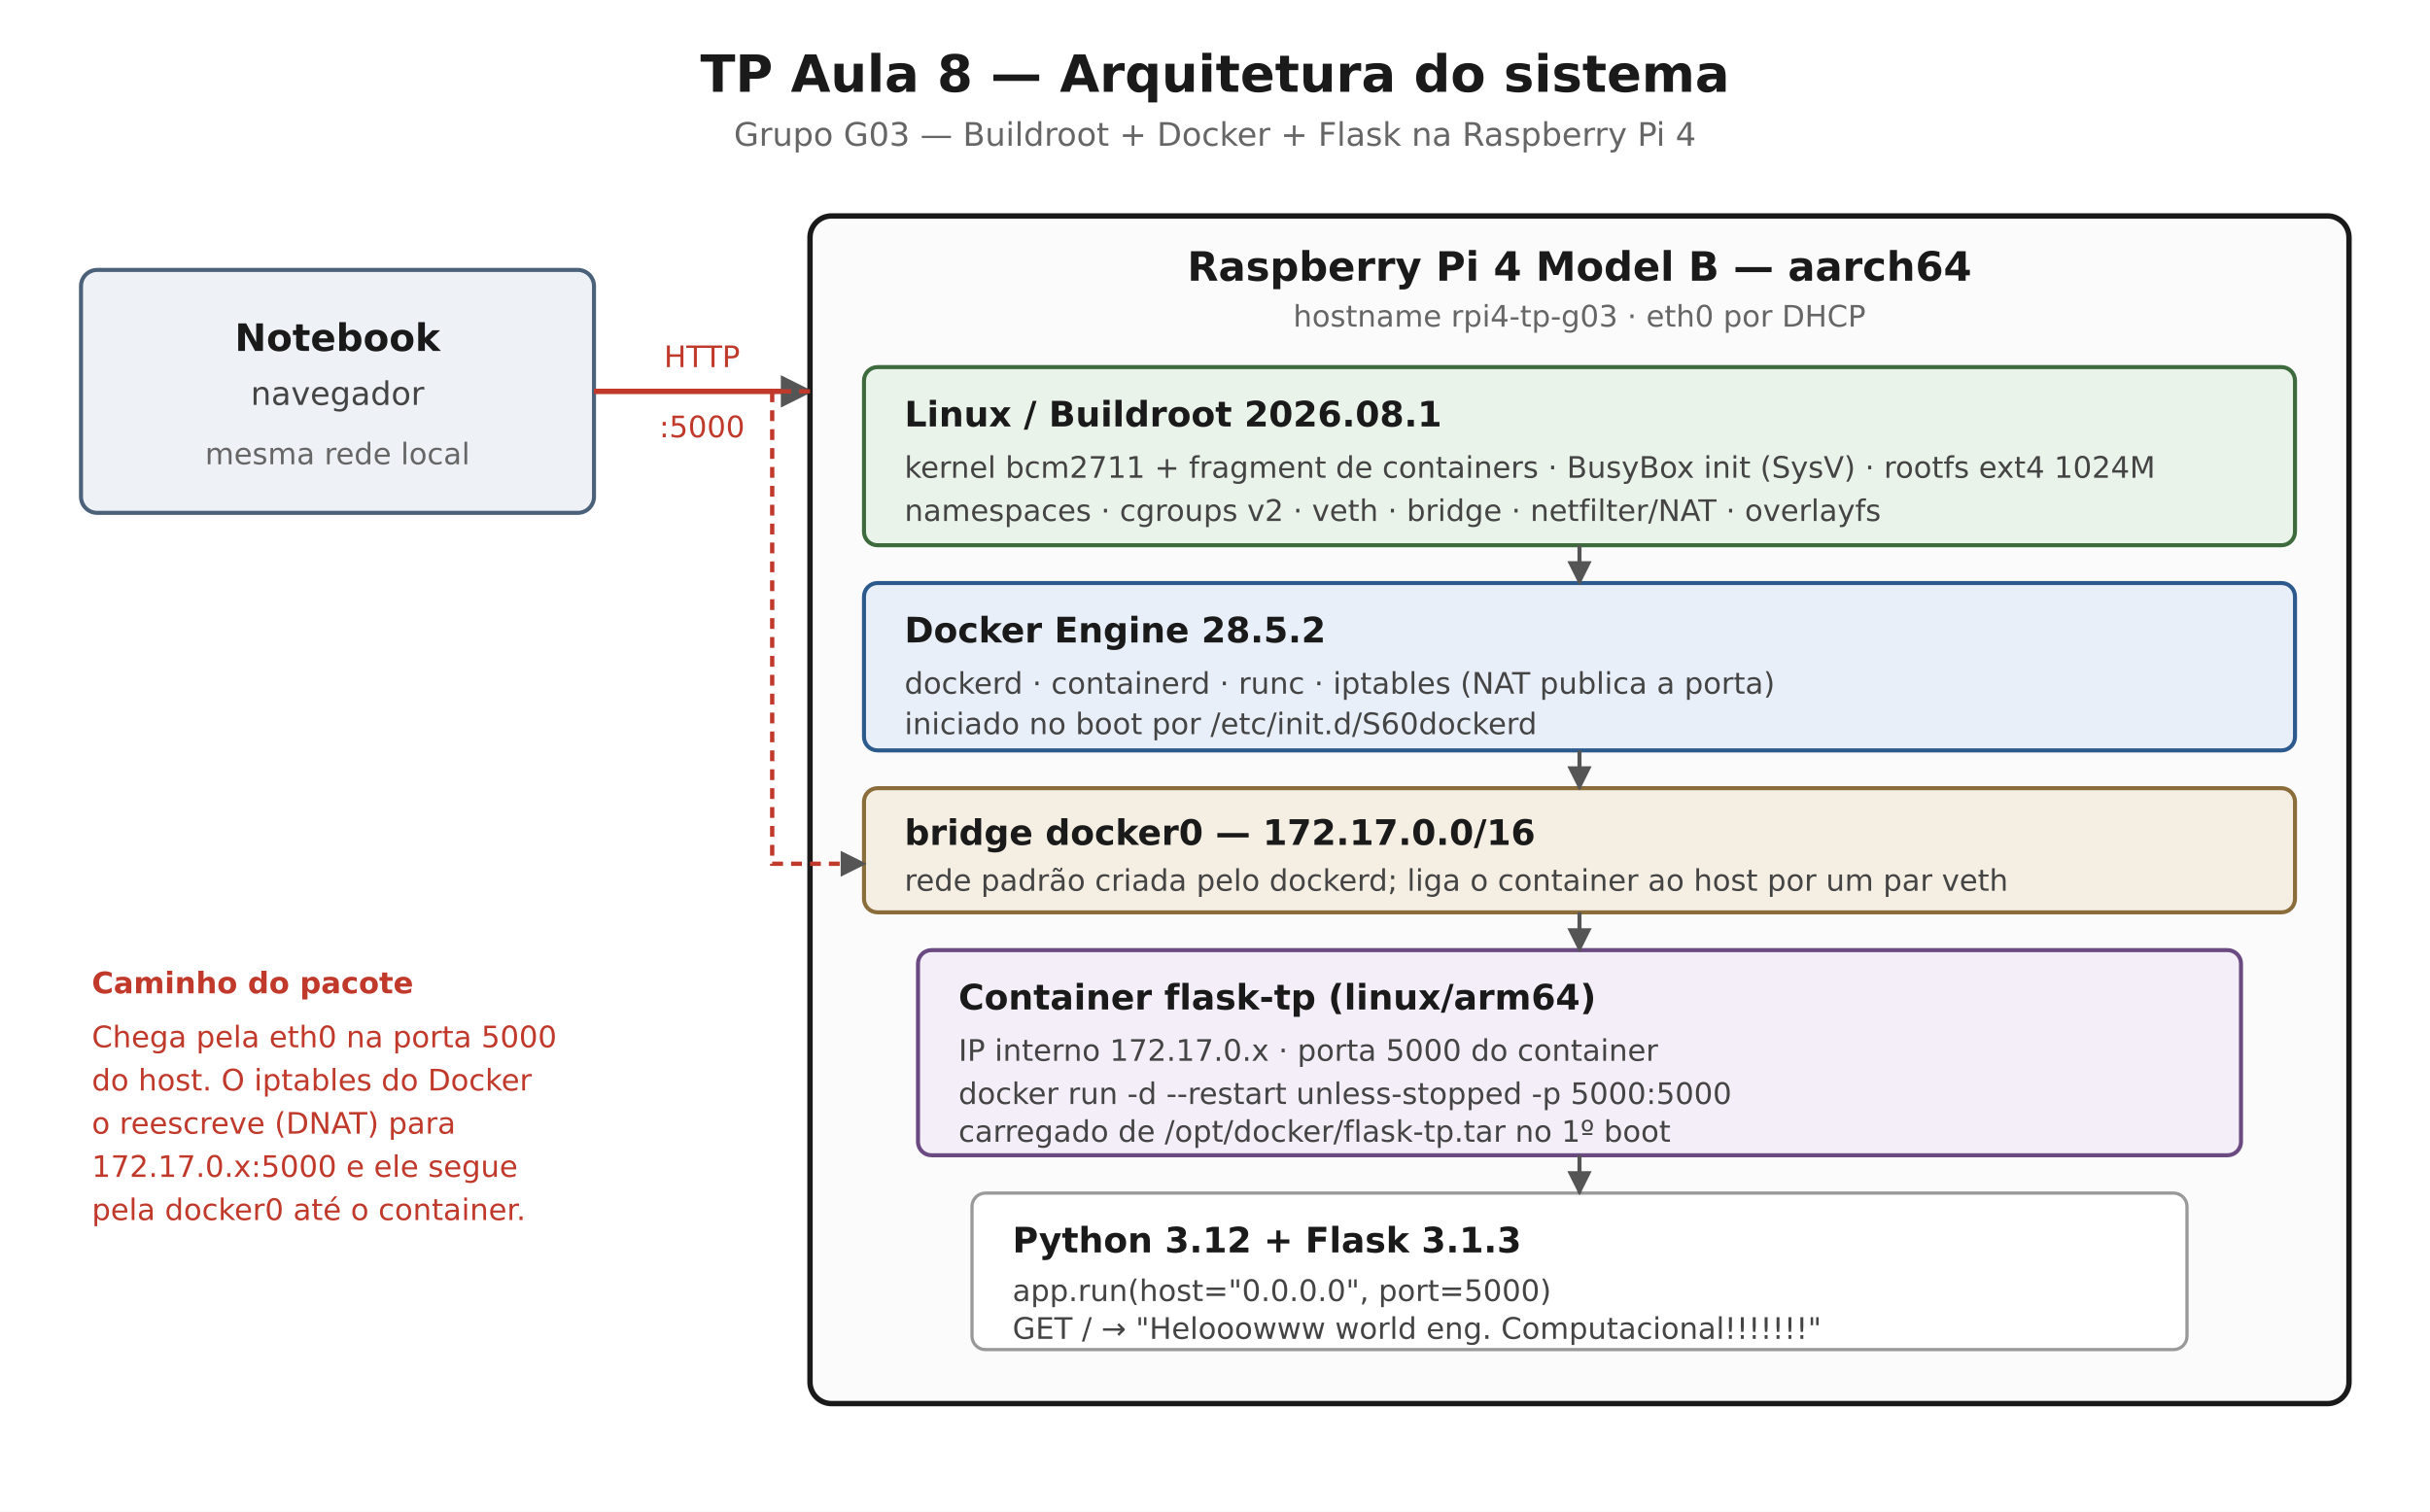
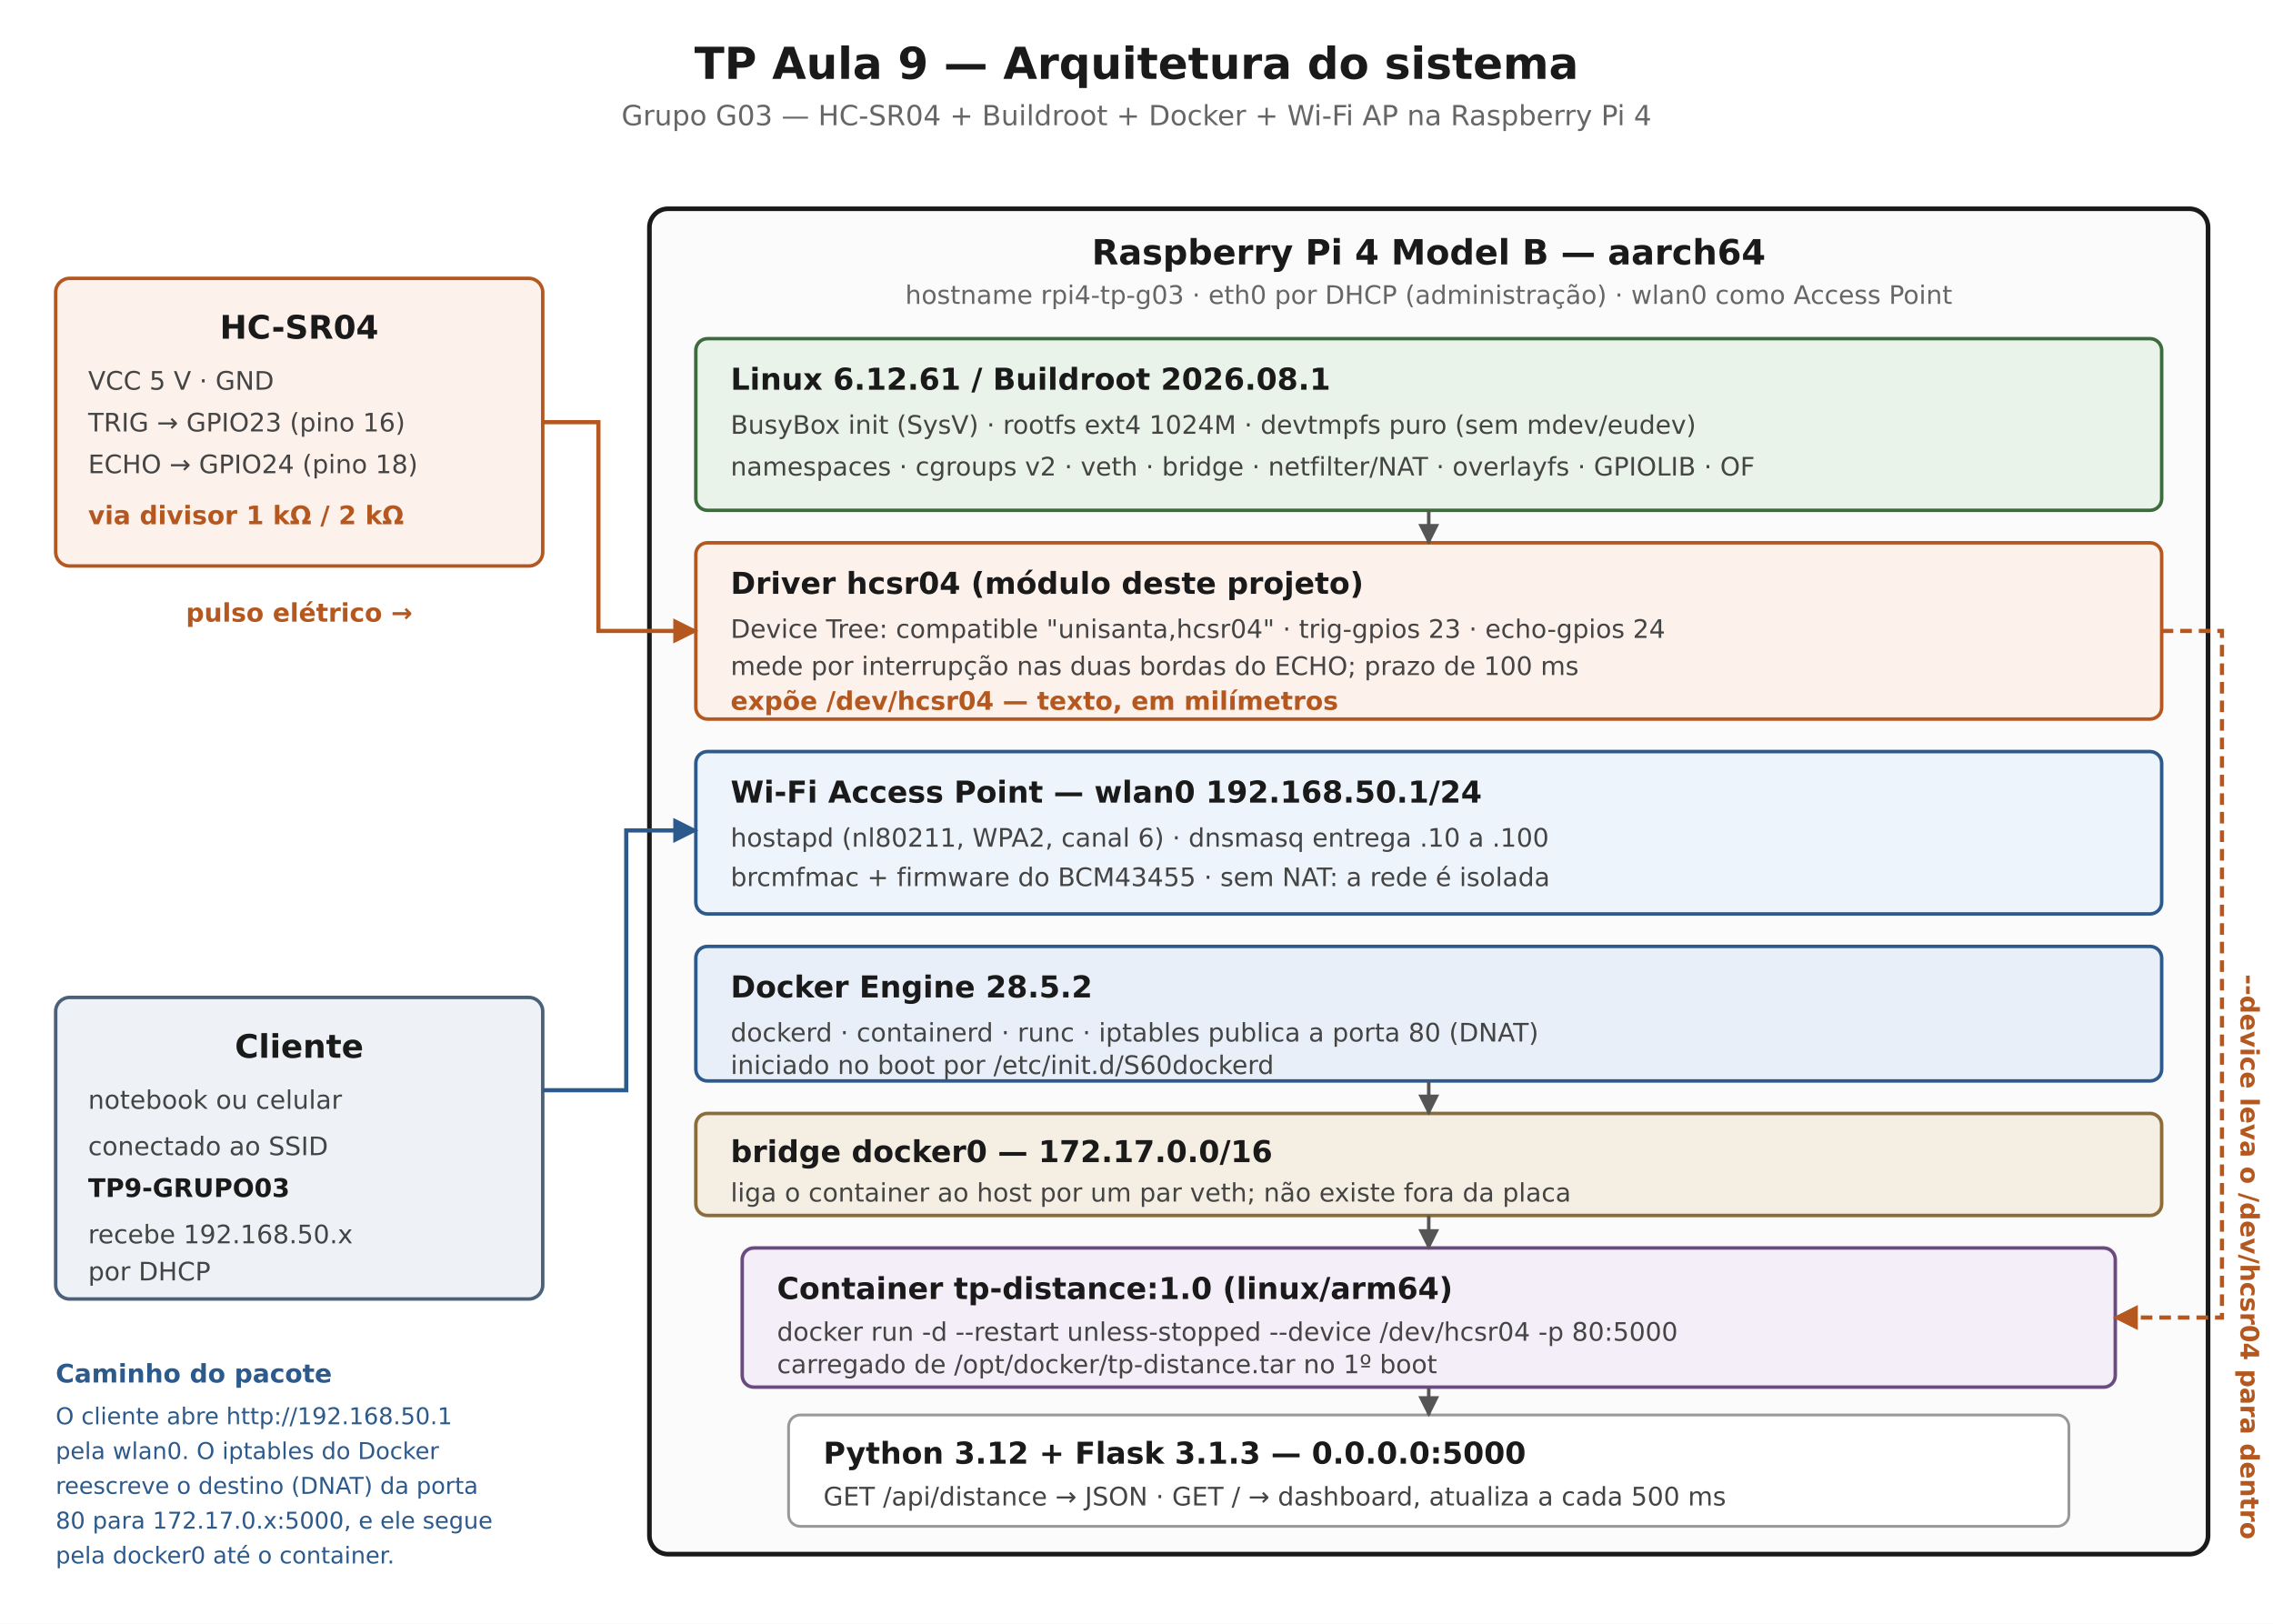
- <svg xmlns="http://www.w3.org/2000/svg" width="900" height="560" viewBox="0 0 900 560" font-family="DejaVu Sans, Arial, sans-serif">
-   <rect width="900" height="560" fill="#ffffff" />
-   <text x="450" y="34" text-anchor="middle" font-size="19" font-weight="bold" fill="#1a1a1a">TP Aula 8 — Arquitetura do sistema</text>
-   <text x="450" y="54" text-anchor="middle" font-size="12" fill="#666">Grupo G03 — Buildroot + Docker + Flask na Raspberry Pi 4</text>
-   <rect x="30" y="100" width="190" height="90" rx="6" fill="#eef2f7" stroke="#4a6179" stroke-width="1.5" />
-   <text x="125" y="130" text-anchor="middle" font-size="14" font-weight="bold" fill="#1a1a1a">Notebook</text>
-   <text x="125" y="150" text-anchor="middle" font-size="12" fill="#444">navegador</text>
-   <text x="125" y="172" text-anchor="middle" font-size="11" fill="#666">mesma rede local</text>
-   <line x1="220" y1="145" x2="300" y2="145" stroke="#c0392b" stroke-width="2" marker-end="url(#a)" />
-   <text x="260" y="136" text-anchor="middle" font-size="11" fill="#c0392b">HTTP</text>
-   <text x="260" y="162" text-anchor="middle" font-size="11" fill="#c0392b">:5000</text>
-   <rect x="300" y="80" width="570" height="440" rx="8" fill="#fbfbfb" stroke="#1a1a1a" stroke-width="2" />
-   <text x="585" y="104" text-anchor="middle" font-size="15" font-weight="bold" fill="#1a1a1a">Raspberry Pi 4 Model B — aarch64</text>
-   <text x="585" y="121" text-anchor="middle" font-size="11" fill="#666">hostname rpi4-tp-g03 · eth0 por DHCP</text>
-   <rect x="320" y="136" width="530" height="66" rx="5" fill="#eaf3ea" stroke="#3d6b3d" stroke-width="1.5" />
-   <text x="335" y="158" font-size="13" font-weight="bold" fill="#1a1a1a">Linux / Buildroot 2026.08.1</text>
-   <text x="335" y="177" font-size="11" fill="#444">kernel bcm2711 + fragment de containers · BusyBox init (SysV) · rootfs ext4 1024M</text>
-   <text x="335" y="193" font-size="11" fill="#444">namespaces · cgroups v2 · veth · bridge · netfilter/NAT · overlayfs</text>
-   <rect x="320" y="216" width="530" height="62" rx="5" fill="#e8eff8" stroke="#2c5a8c" stroke-width="1.5" />
-   <text x="335" y="238" font-size="13" font-weight="bold" fill="#1a1a1a">Docker Engine 28.5.2</text>
-   <text x="335" y="257" font-size="11" fill="#444">dockerd · containerd · runc · iptables (NAT publica a porta)</text>
-   <text x="335" y="272" font-size="11" fill="#444">iniciado no boot por /etc/init.d/S60dockerd</text>
-   <rect x="320" y="292" width="530" height="46" rx="5" fill="#f5efe3" stroke="#8a6d3b" stroke-width="1.5" />
-   <text x="335" y="313" font-size="13" font-weight="bold" fill="#1a1a1a">bridge docker0 — 172.17.0.0/16</text>
-   <text x="335" y="330" font-size="11" fill="#444">rede padrão criada pelo dockerd; liga o container ao host por um par veth</text>
-   <rect x="340" y="352" width="490" height="76" rx="5" fill="#f3eef7" stroke="#6b4a82" stroke-width="1.5" />
-   <text x="355" y="374" font-size="13" font-weight="bold" fill="#1a1a1a">Container flask-tp (linux/arm64)</text>
-   <text x="355" y="393" font-size="11" fill="#444">IP interno 172.17.0.x · porta 5000 do container</text>
-   <text x="355" y="409" font-size="11" fill="#444">docker run -d --restart unless-stopped -p 5000:5000</text>
-   <text x="355" y="423" font-size="11" fill="#444">carregado de /opt/docker/flask-tp.tar no 1º boot</text>
-   <rect x="360" y="442" width="450" height="58" rx="5" fill="#ffffff" stroke="#999" stroke-width="1.2" />
-   <text x="375" y="464" font-size="13" font-weight="bold" fill="#1a1a1a">Python 3.12 + Flask 3.1.3</text>
-   <text x="375" y="482" font-size="11" fill="#444">app.run(host="0.0.0.0", port=5000)</text>
-   <text x="375" y="496" font-size="11" fill="#444">GET / → "Helooowww world eng. Computacional!!!!!!!"</text>
-   <line x1="585" y1="202" x2="585" y2="216" stroke="#555" stroke-width="1.5" marker-end="url(#a)" />
-   <line x1="585" y1="278" x2="585" y2="292" stroke="#555" stroke-width="1.5" marker-end="url(#a)" />
-   <line x1="585" y1="338" x2="585" y2="352" stroke="#555" stroke-width="1.5" marker-end="url(#a)" />
-   <line x1="585" y1="428" x2="585" y2="442" stroke="#555" stroke-width="1.5" marker-end="url(#a)" />
-   <path d="M300 145 L286 145 L286 320 L320 320" fill="none" stroke="#c0392b" stroke-width="1.6" stroke-dasharray="4 3" marker-end="url(#a)" />
-   <text x="34" y="368" font-size="11" font-weight="bold" fill="#c0392b">Caminho do pacote</text>
-   <text x="34" y="388" font-size="11" fill="#c0392b">Chega pela eth0 na porta 5000</text>
-   <text x="34" y="404" font-size="11" fill="#c0392b">do host. O iptables do Docker</text>
-   <text x="34" y="420" font-size="11" fill="#c0392b">o reescreve (DNAT) para</text>
-   <text x="34" y="436" font-size="11" fill="#c0392b">172.17.0.x:5000 e ele segue</text>
-   <text x="34" y="452" font-size="11" fill="#c0392b">pela docker0 até o container.</text>
+ <svg xmlns="http://www.w3.org/2000/svg" width="980" height="700" viewBox="0 0 980 700" font-family="DejaVu Sans, Arial, sans-serif">
+   <rect width="980" height="700" fill="#ffffff" />
+   <text x="490" y="34" text-anchor="middle" font-size="19" font-weight="bold" fill="#1a1a1a">TP Aula 9 — Arquitetura do sistema</text>
+   <text x="490" y="54" text-anchor="middle" font-size="12" fill="#666">Grupo G03 — HC-SR04 + Buildroot + Docker + Wi-Fi AP na Raspberry Pi 4</text>
+   <rect x="24" y="120" width="210" height="124" rx="6" fill="#fdf1ec" stroke="#b4581f" stroke-width="1.5" />
+   <text x="129" y="146" text-anchor="middle" font-size="14" font-weight="bold" fill="#1a1a1a">HC-SR04</text>
+   <text x="38" y="168" font-size="11" fill="#444">VCC 5 V · GND</text>
+   <text x="38" y="186" font-size="11" fill="#444">TRIG → GPIO23 (pino 16)</text>
+   <text x="38" y="204" font-size="11" fill="#444">ECHO → GPIO24 (pino 18)</text>
+   <text x="38" y="226" font-size="11" font-weight="bold" fill="#b4581f">via divisor 1 kΩ / 2 kΩ</text>
+   <rect x="24" y="430" width="210" height="130" rx="6" fill="#eef2f7" stroke="#4a6179" stroke-width="1.5" />
+   <text x="129" y="456" text-anchor="middle" font-size="14" font-weight="bold" fill="#1a1a1a">Cliente</text>
+   <text x="38" y="478" font-size="11" fill="#444">notebook ou celular</text>
+   <text x="38" y="498" font-size="11" fill="#444">conectado ao SSID</text>
+   <text x="38" y="516" font-size="11" font-weight="bold" fill="#1a1a1a">TP9-GRUPO03</text>
+   <text x="38" y="536" font-size="11" fill="#444">recebe 192.168.50.x</text>
+   <text x="38" y="552" font-size="11" fill="#444">por DHCP</text>
+   <rect x="280" y="90" width="672" height="580" rx="8" fill="#fbfbfb" stroke="#1a1a1a" stroke-width="2" />
+   <text x="616" y="114" text-anchor="middle" font-size="15" font-weight="bold" fill="#1a1a1a">Raspberry Pi 4 Model B — aarch64</text>
+   <text x="616" y="131" text-anchor="middle" font-size="11" fill="#666">hostname rpi4-tp-g03 · eth0 por DHCP (administração) · wlan0 como Access Point</text>
+   <rect x="300" y="146" width="632" height="74" rx="5" fill="#eaf3ea" stroke="#3d6b3d" stroke-width="1.5" />
+   <text x="315" y="168" font-size="13" font-weight="bold" fill="#1a1a1a">Linux 6.12.61 / Buildroot 2026.08.1</text>
+   <text x="315" y="187" font-size="11" fill="#444">BusyBox init (SysV) · rootfs ext4 1024M · devtmpfs puro (sem mdev/eudev)</text>
+   <text x="315" y="205" font-size="11" fill="#444">namespaces · cgroups v2 · veth · bridge · netfilter/NAT · overlayfs · GPIOLIB · OF</text>
+   <rect x="300" y="234" width="632" height="76" rx="5" fill="#fdf1ec" stroke="#b4581f" stroke-width="1.5" />
+   <text x="315" y="256" font-size="13" font-weight="bold" fill="#1a1a1a">Driver hcsr04 (módulo deste projeto)</text>
+   <text x="315" y="275" font-size="11" fill="#444">Device Tree: compatible "unisanta,hcsr04" · trig-gpios 23 · echo-gpios 24</text>
+   <text x="315" y="291" font-size="11" fill="#444">mede por interrupção nas duas bordas do ECHO; prazo de 100 ms</text>
+   <text x="315" y="306" font-size="11" font-weight="bold" fill="#b4581f">expõe /dev/hcsr04 — texto, em milímetros</text>
+   <rect x="300" y="324" width="632" height="70" rx="5" fill="#eef4fb" stroke="#2c5a8c" stroke-width="1.5" />
+   <text x="315" y="346" font-size="13" font-weight="bold" fill="#1a1a1a">Wi-Fi Access Point — wlan0 192.168.50.1/24</text>
+   <text x="315" y="365" font-size="11" fill="#444">hostapd (nl80211, WPA2, canal 6) · dnsmasq entrega .10 a .100</text>
+   <text x="315" y="382" font-size="11" fill="#444">brcmfmac + firmware do BCM43455 · sem NAT: a rede é isolada</text>
+   <rect x="300" y="408" width="632" height="58" rx="5" fill="#e8eff8" stroke="#2c5a8c" stroke-width="1.5" />
+   <text x="315" y="430" font-size="13" font-weight="bold" fill="#1a1a1a">Docker Engine 28.5.2</text>
+   <text x="315" y="449" font-size="11" fill="#444">dockerd · containerd · runc · iptables publica a porta 80 (DNAT)</text>
+   <text x="315" y="463" font-size="11" fill="#444">iniciado no boot por /etc/init.d/S60dockerd</text>
+   <rect x="300" y="480" width="632" height="44" rx="5" fill="#f5efe3" stroke="#8a6d3b" stroke-width="1.5" />
+   <text x="315" y="501" font-size="13" font-weight="bold" fill="#1a1a1a">bridge docker0 — 172.17.0.0/16</text>
+   <text x="315" y="518" font-size="11" fill="#444">liga o container ao host por um par veth; não existe fora da placa</text>
+   <rect x="320" y="538" width="592" height="60" rx="5" fill="#f3eef7" stroke="#6b4a82" stroke-width="1.5" />
+   <text x="335" y="560" font-size="13" font-weight="bold" fill="#1a1a1a">Container tp-distance:1.0 (linux/arm64)</text>
+   <text x="335" y="578" font-size="11" fill="#444">docker run -d --restart unless-stopped --device /dev/hcsr04 -p 80:5000</text>
+   <text x="335" y="592" font-size="11" fill="#444">carregado de /opt/docker/tp-distance.tar no 1º boot</text>
+   <rect x="340" y="610" width="552" height="48" rx="5" fill="#ffffff" stroke="#999" stroke-width="1.2" />
+   <text x="355" y="631" font-size="13" font-weight="bold" fill="#1a1a1a">Python 3.12 + Flask 3.1.3 — 0.0.0.0:5000</text>
+   <text x="355" y="649" font-size="11" fill="#444">GET /api/distance → JSON · GET / → dashboard, atualiza a cada 500 ms</text>
+   <line x1="616" y1="220" x2="616" y2="234" stroke="#555" stroke-width="1.5" marker-end="url(#a)" />
+   <line x1="616" y1="466" x2="616" y2="480" stroke="#555" stroke-width="1.5" marker-end="url(#a)" />
+   <line x1="616" y1="524" x2="616" y2="538" stroke="#555" stroke-width="1.5" marker-end="url(#a)" />
+   <line x1="616" y1="598" x2="616" y2="610" stroke="#555" stroke-width="1.5" marker-end="url(#a)" />
+   <path d="M234 182 L258 182 L258 272 L300 272" fill="none" stroke="#b4581f" stroke-width="1.8" marker-end="url(#b)" />
+   <text x="129" y="268" text-anchor="middle" font-size="11" font-weight="bold" fill="#b4581f">pulso elétrico →</text>
+   <path d="M932 272 L958 272 L958 568 L912 568" fill="none" stroke="#b4581f" stroke-width="1.8" stroke-dasharray="5 3" marker-end="url(#b)" />
+   <text x="966" y="420" font-size="11" font-weight="bold" fill="#b4581f" transform="rotate(90 966 420)">--device leva o /dev/hcsr04 para dentro</text>
+   <path d="M234 470 L270 470 L270 358 L300 358" fill="none" stroke="#2c5a8c" stroke-width="1.8" marker-end="url(#c)" />
+   <text x="24" y="596" font-size="11" font-weight="bold" fill="#2c5a8c">Caminho do pacote</text>
+   <text x="24" y="614" font-size="10" fill="#2c5a8c">O cliente abre http://192.168.50.1</text>
+   <text x="24" y="629" font-size="10" fill="#2c5a8c">pela wlan0. O iptables do Docker</text>
+   <text x="24" y="644" font-size="10" fill="#2c5a8c">reescreve o destino (DNAT) da porta</text>
+   <text x="24" y="659" font-size="10" fill="#2c5a8c">80 para 172.17.0.x:5000, e ele segue</text>
+   <text x="24" y="674" font-size="10" fill="#2c5a8c">pela docker0 até o container.</text>
  <defs>
    <marker id="a" viewBox="0 0 10 10" refX="9" refY="5" markerWidth="6" markerHeight="6" orient="auto-start-reverse">
      <path d="M 0 0 L 10 5 L 0 10 z" fill="#555" />
    </marker>
+     <marker id="b" viewBox="0 0 10 10" refX="9" refY="5" markerWidth="6" markerHeight="6" orient="auto-start-reverse">
+       <path d="M 0 0 L 10 5 L 0 10 z" fill="#b4581f" />
+     </marker>
+     <marker id="c" viewBox="0 0 10 10" refX="9" refY="5" markerWidth="6" markerHeight="6" orient="auto-start-reverse">
+       <path d="M 0 0 L 10 5 L 0 10 z" fill="#2c5a8c" />
+     </marker>
  </defs>
</svg>
